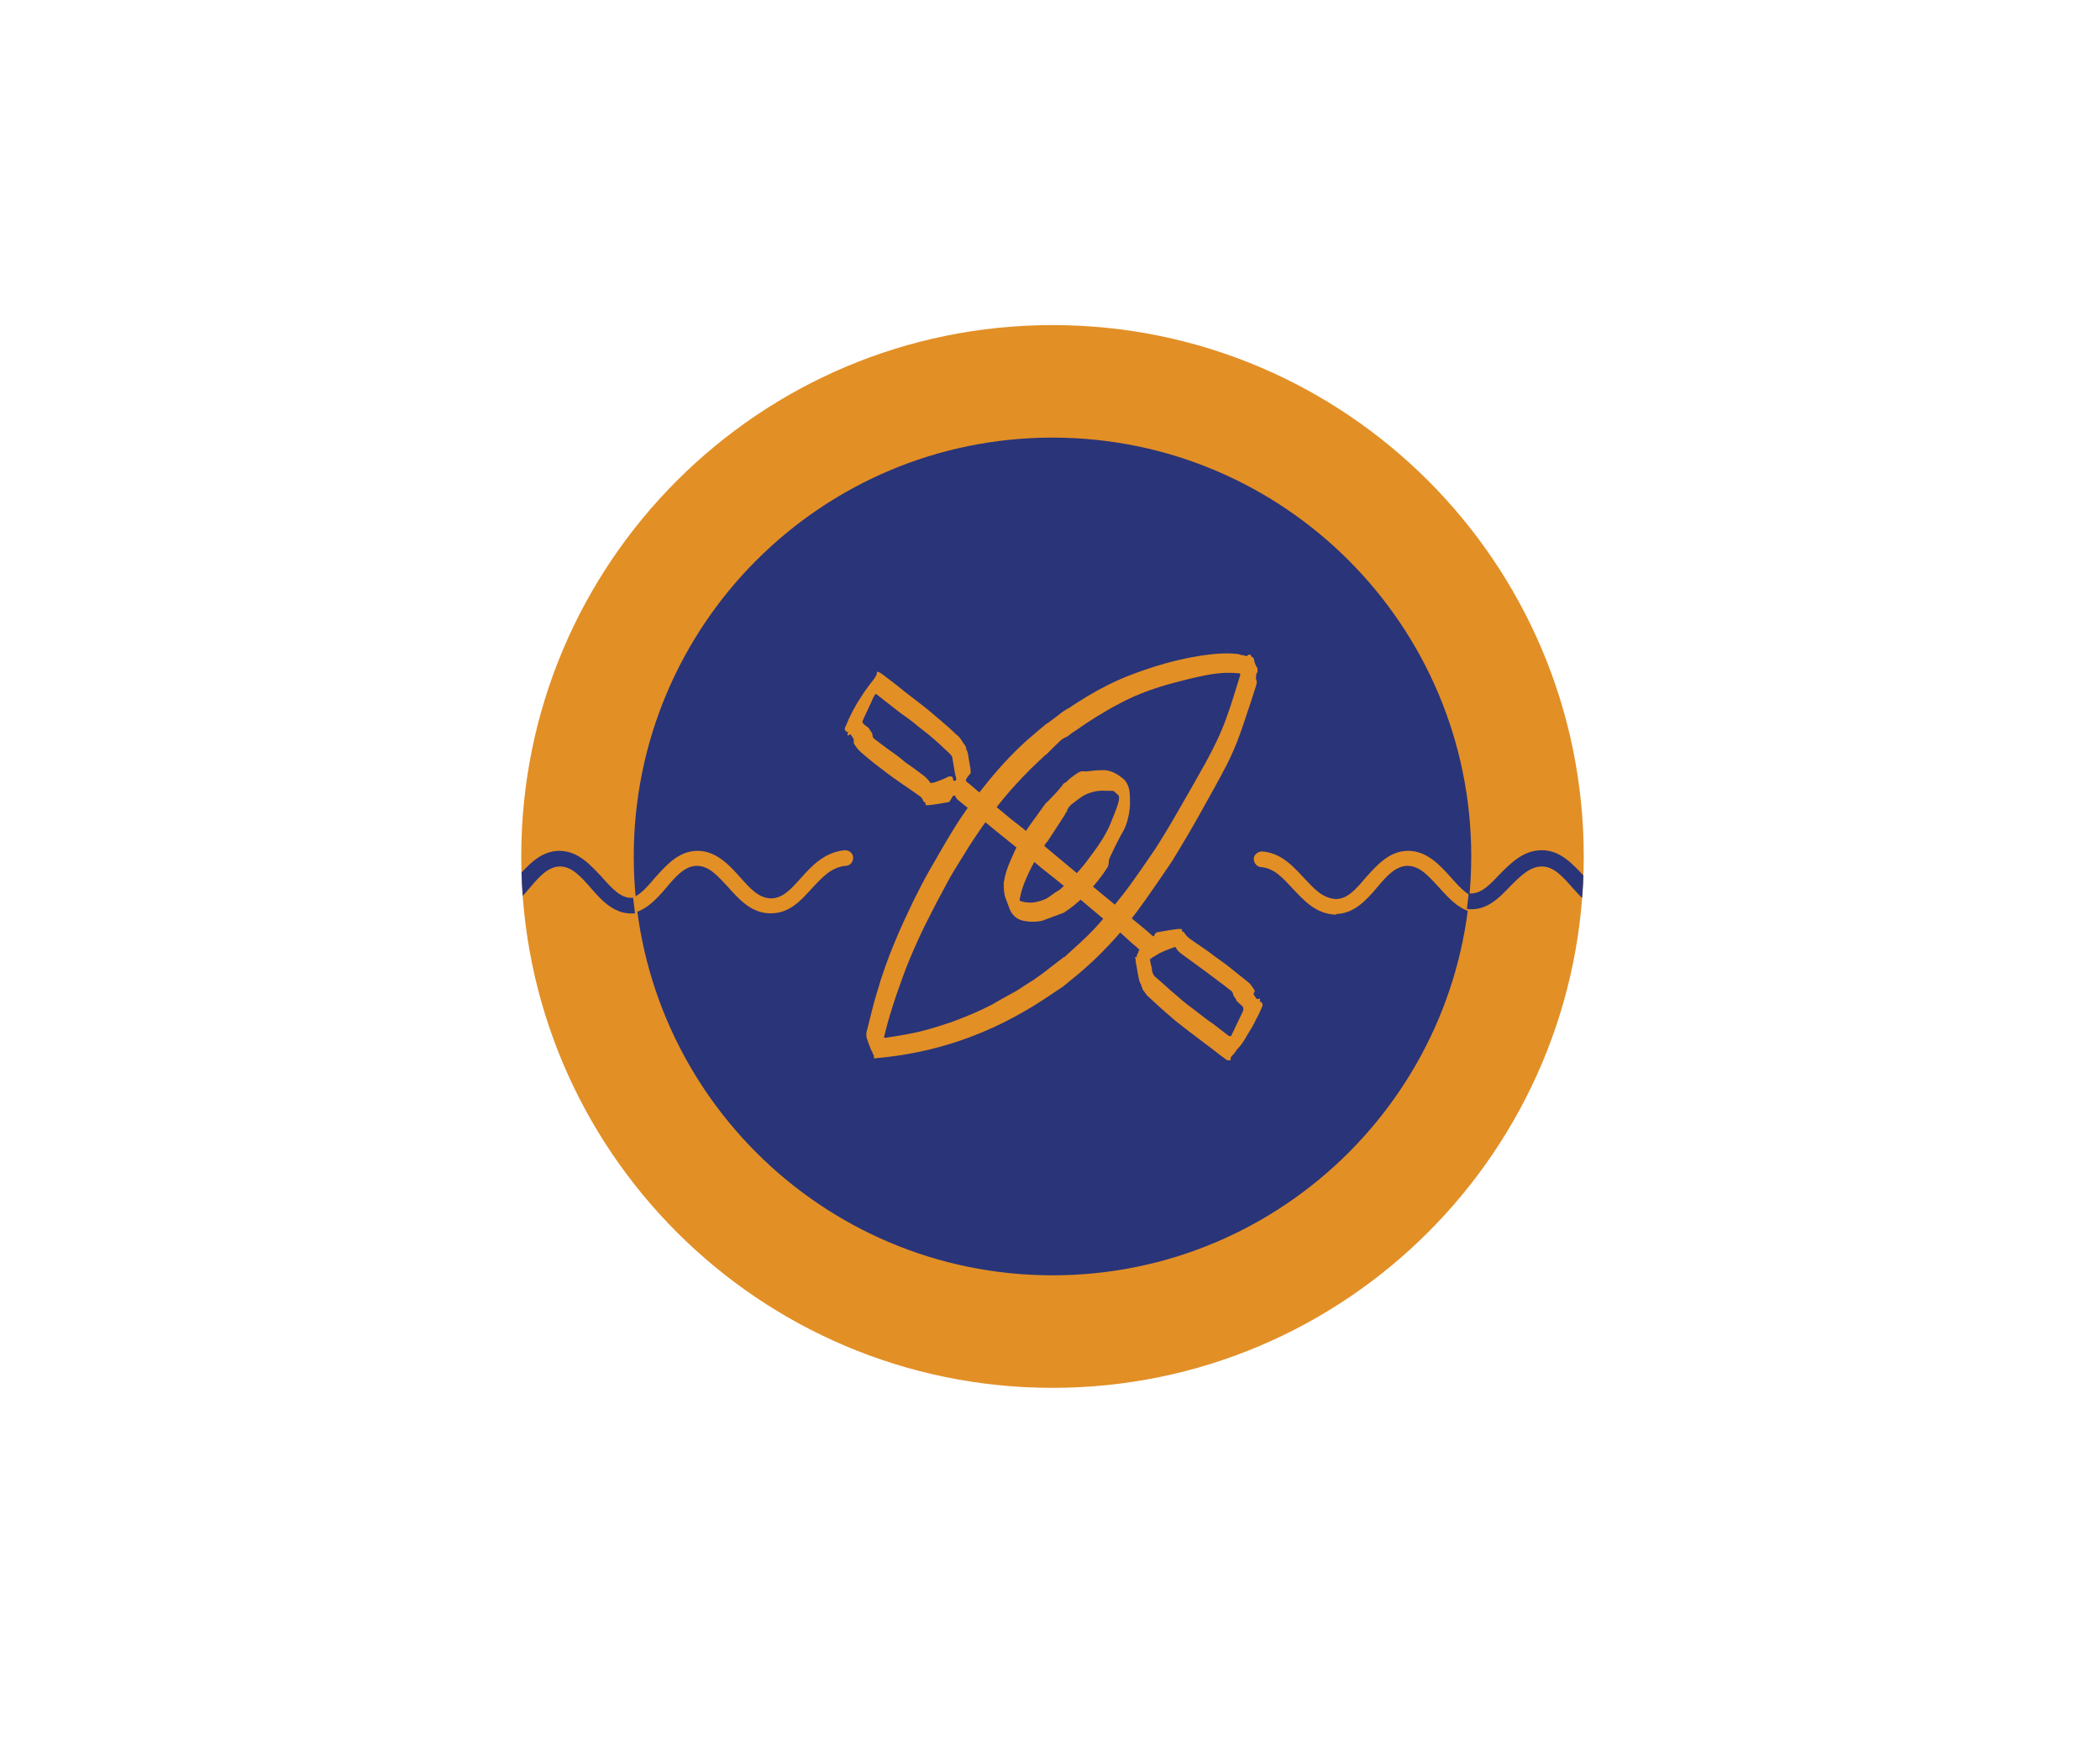
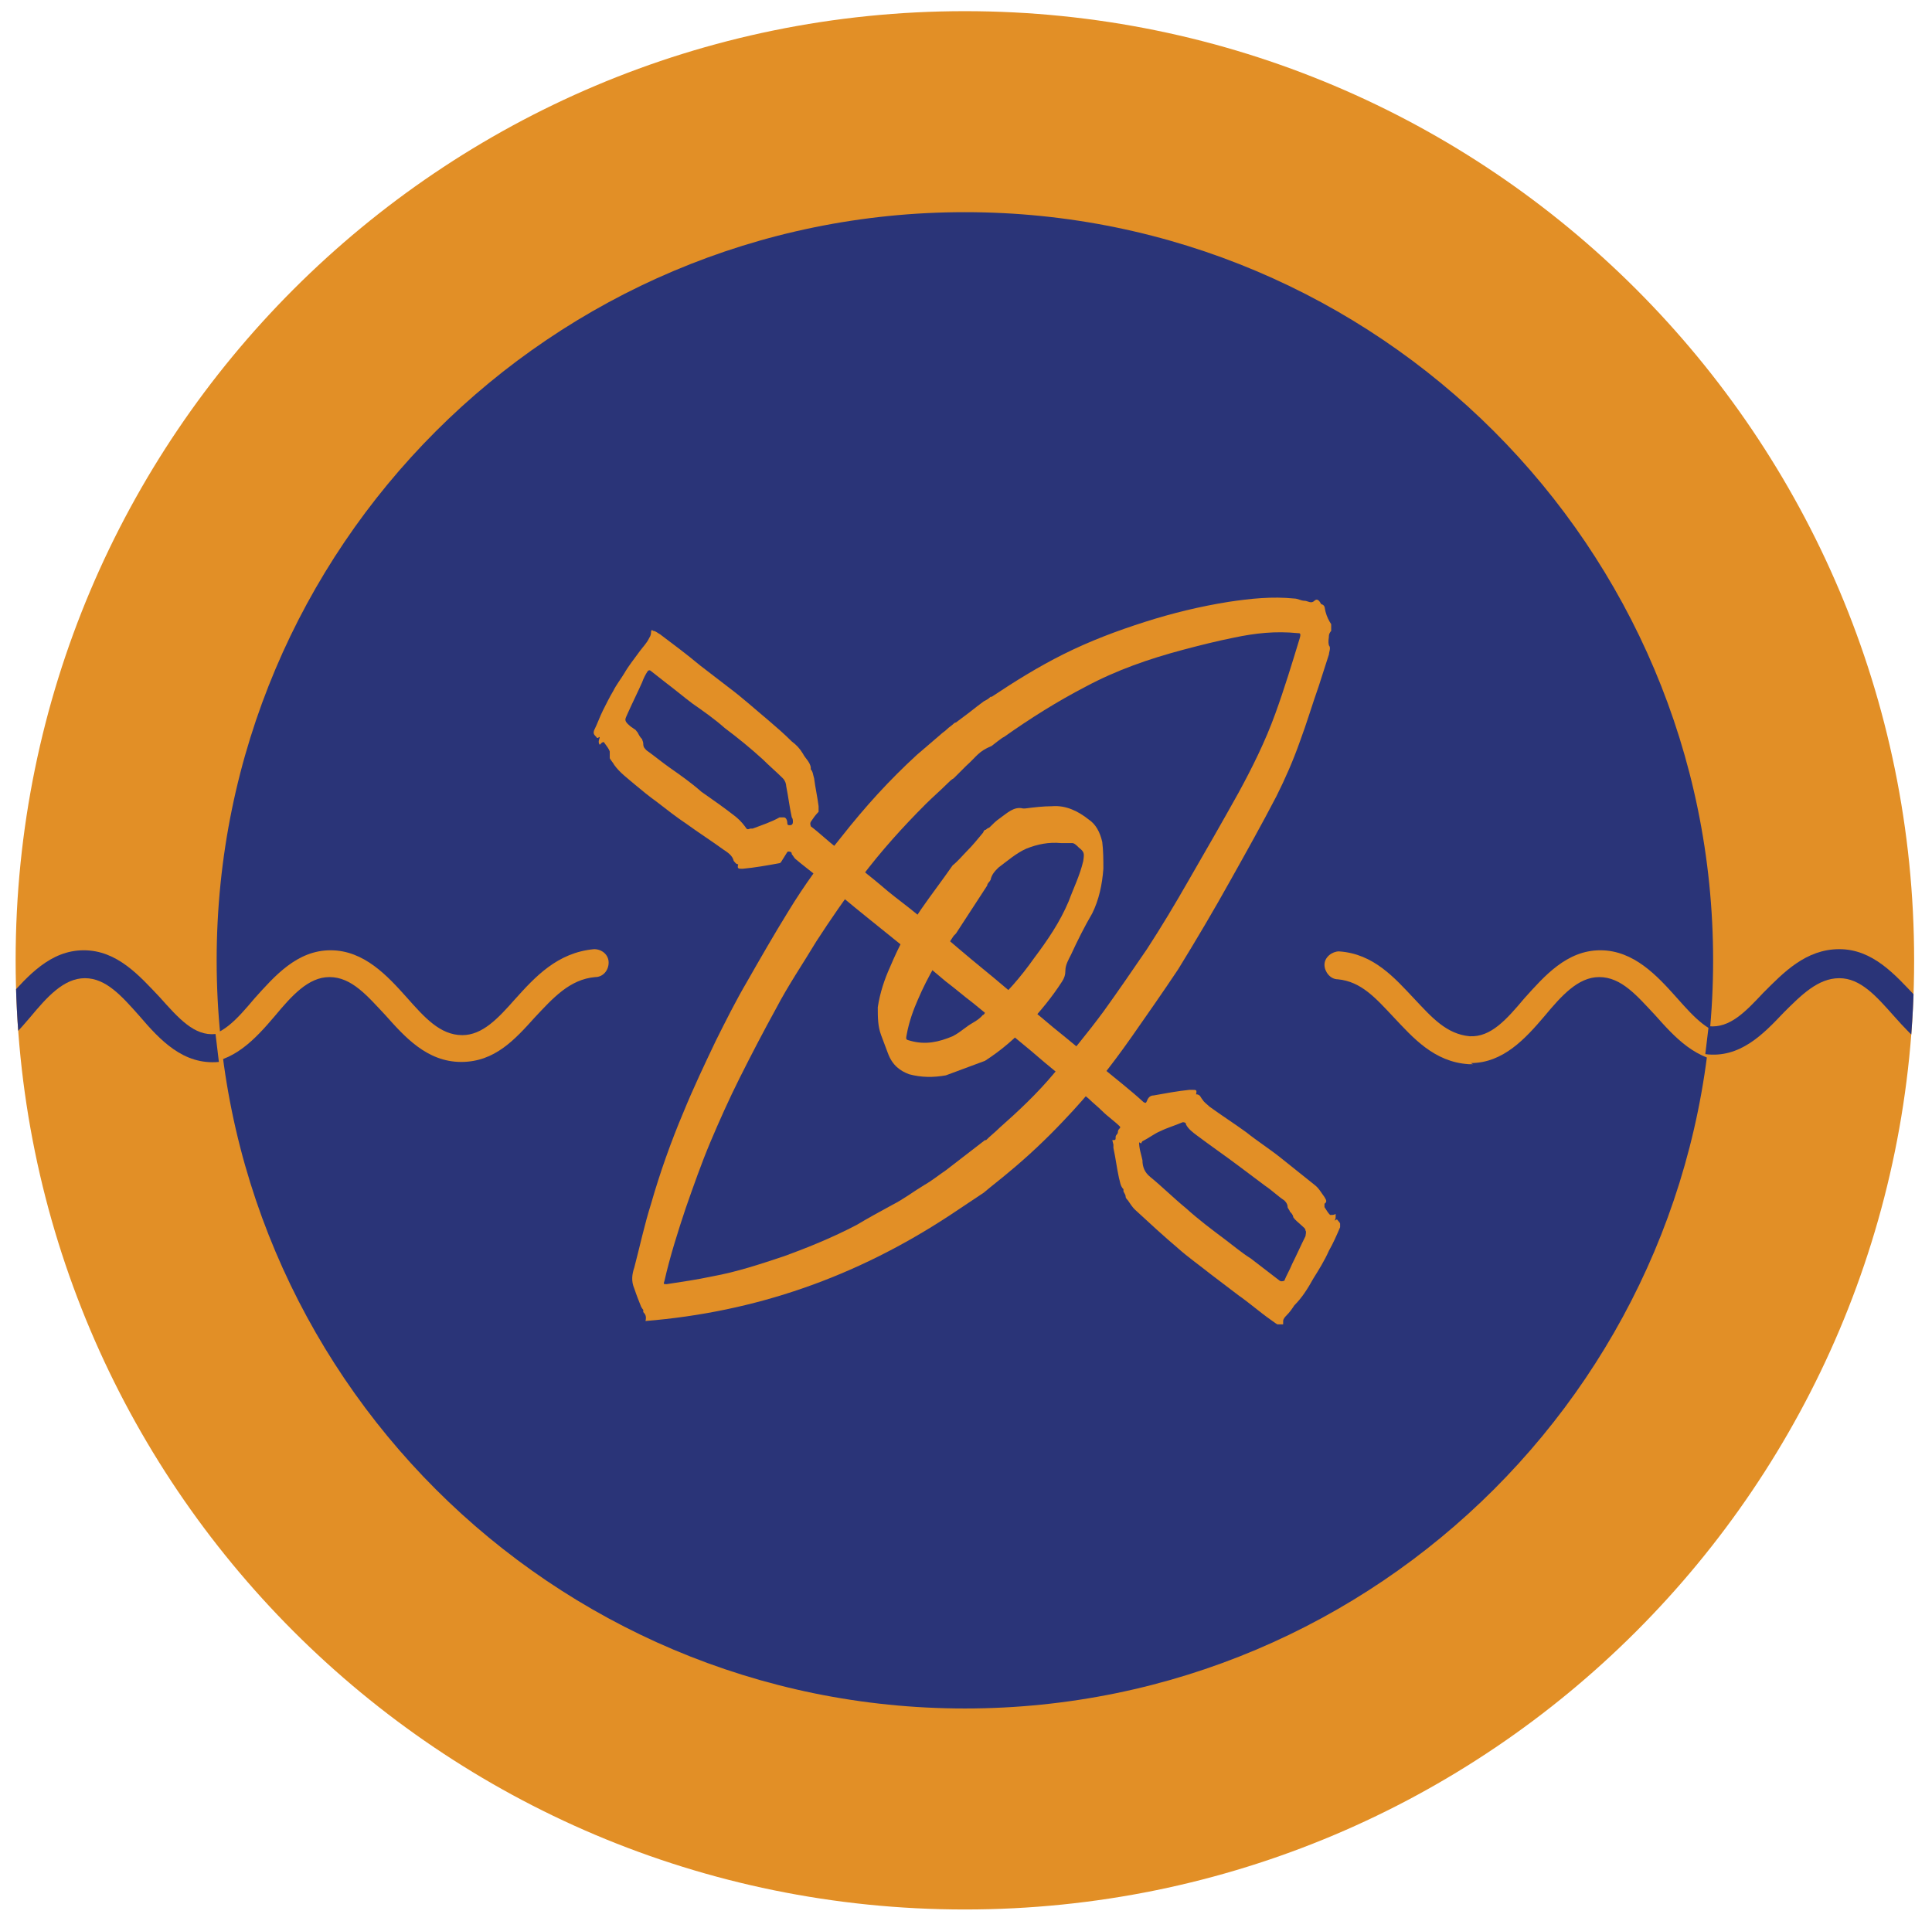
- <svg xmlns="http://www.w3.org/2000/svg" id="Layer_1" version="1.1" viewBox="0 0 336 280">
+ <svg xmlns="http://www.w3.org/2000/svg" id="Layer_1" version="1.1" viewBox="82 51 173 172">
  <defs>
    <style>
      .st0 {
        fill: none;
      }

      .st1 {
        clip-path: url(#clippath-1);
      }

      .st2 {
        fill: #e28f26;
      }

      .st3 {
        fill: #2a3478;
      }

      .st4 {
        clip-path: url(#clippath);
      }
    </style>
    <clipPath id="clippath">
      <rect class="st0" x="134.8" y="104.5" width="67.2" height="65.1" />
    </clipPath>
    <clipPath id="clippath-1">
      <circle class="st0" cx="168.4" cy="137" r="85" />
    </clipPath>
  </defs>
  <circle class="st2" cx="168.4" cy="137" r="85" />
  <circle class="st3" cx="168.4" cy="137" r="67" />
  <g class="st4">
    <path class="st2" d="M170.4,130.3c0-.2.2-.3.3-.5.1-.5.4-.8.7-1.1.8-.6,1.6-1.3,2.5-1.7,1-.4,2-.6,3.1-.5.2,0,.4,0,.6,0,.1,0,.3,0,.4,0,.2,0,.4.2.6.4.5.4.5.5.4,1.2-.3,1.3-.9,2.5-1.3,3.6-.8,1.9-1.9,3.5-3.1,5.1-1.2,1.7-2.5,3.2-4,4.5-.1.1-.3.2-.4.4,0,0,0,0,0,0,0,0,0,0,0,0,0,0-.1.2-.2.2-.4.5-1,.7-1.5,1.1-.4.3-.8.6-1.2.8,0,0,0,0,0,0-1.2.5-2.4.8-3.8.4-.4-.1-.4-.1-.3-.6.2-1.1.6-2.2,1-3.1.9-2.1,2-3.9,3.2-5.7,0,0,.1-.1.2-.2M170.2,146c1.4-.9,2.7-2,3.9-3.3,1.1-1.2,2.1-2.4,3-3.8.2-.3.3-.6.3-1,0-.5.3-1,.5-1.4.6-1.3,1.2-2.5,1.9-3.7.6-1.2.9-2.6,1-4,0-.8,0-1.6-.1-2.4-.2-.9-.6-1.6-1.2-2-1-.8-2.1-1.3-3.3-1.2-.8,0-1.6.1-2.4.2,0,0-.1,0-.2,0-.8-.2-1.4.4-2.1.9-.3.2-.6.5-.9.8,0,0,0,0-.2.1,0,0-.2.2-.2.1-.2.2-.1.2-.2.3-.5.6-.9,1.1-1.4,1.6-.4.4-.8.9-1.3,1.3,0,0,0,0,0,0-.9,1.3-1.9,2.6-2.8,3.9-1.1,1.6-2,3.3-2.8,5.2-.5,1.1-.9,2.3-1.1,3.6,0,.9,0,1.7.3,2.5.2.5.4,1.1.6,1.6.4,1.1,1.1,1.6,1.9,1.9,1.1.3,2.2.3,3.3.1" />
    <path class="st2" d="M166.7,155.8c-.6.4-1.2.9-1.9,1.3-1,.6-1.9,1.3-2.9,1.8-1.1.6-2.2,1.2-3.2,1.8-2.1,1.1-4.3,2-6.5,2.8-2.1.7-4.2,1.4-6.4,1.8-1.4.3-2.8.5-4.1.7-.3,0-.3,0-.2-.3.5-2.2,1.2-4.4,1.9-6.5.7-2,1.4-4,2.2-5.9.8-1.9,1.7-3.9,2.6-5.7,1.1-2.2,2.2-4.3,3.3-6.3,1.1-2.1,2.4-4,3.6-6,1.3-2,2.6-3.9,4-5.7,1.8-2.4,3.8-4.6,5.8-6.6.6-.6,1.3-1.2,1.9-1.8.2-.2.4-.4.6-.5l.2-.2c.3-.3.6-.6.9-.9,1-.9,1.1-1.3,2.3-1.8,0,0,1-.8,1.1-.8,2.4-1.7,4.8-3.2,7.3-4.5,2.8-1.5,5.7-2.5,8.7-3.3,1.5-.4,3.1-.8,4.6-1.1,1.9-.4,3.7-.6,5.7-.4.2,0,.3,0,.2.4-.7,2.3-1.4,4.6-2.2,6.8-.9,2.5-2.1,4.9-3.3,7.1-1.5,2.7-3,5.3-4.5,7.9-1.2,2.1-2.4,4.1-3.7,6.1-1.3,1.9-2.6,3.8-3.9,5.6-1.4,1.9-2.9,3.7-4.4,5.5-1.5,1.8-3.2,3.4-4.9,4.9-.4.4-.8.7-1.2,1.1,0,0,0,0-.1,0M170.1,157.8c.7-.6,1.5-1.2,2.2-1.8,1.7-1.4,3.4-3,5-4.7,2.2-2.3,4.1-4.7,6-7.4,1.4-2,2.8-4,4.2-6.1,1.6-2.6,3.2-5.3,4.7-8,1.4-2.5,2.8-5,4.1-7.5.8-1.6,1.5-3.2,2.1-4.9.6-1.6,1.1-3.3,1.7-5,.3-.9.6-1.9.9-2.8,0-.2.2-.6,0-.8-.1-.4,0-.6,0-.9,0-.1.1-.3.2-.4,0-.2,0-.4,0-.6-.2-.3-.4-.7-.5-1.1-.1-.3,0-.6-.4-.7,0,0,0,0,0,0-.2-.4-.4-.5-.6-.3-.3.3-.6,0-.9,0-.3,0-.6-.2-.9-.2-2-.2-3.9,0-5.9.3-2.5.4-5,1-7.5,1.8-2.5.8-4.9,1.7-7.3,2.9-2.2,1.1-4.3,2.4-6.4,3.8,0,0,0,0,0,0,0,0,0,0-.1,0-.2.2-.4.3-.6.4-.4.3-.8.6-1.3,1-.4.3-.8.6-1.2.9,0,0,0,0,0,0,0,0-.1,0-.2.1h0c-.2.2-.4.3-.6.5-.2.2-.4.3-.6.5-.7.6-1.4,1.2-2.1,1.8-1.2,1.1-2.4,2.3-3.5,3.5-1.1,1.2-2.2,2.5-3.3,3.9-1.7,2.1-3.3,4.3-4.7,6.6-1.3,2.1-2.5,4.2-3.7,6.3-1,1.7-1.9,3.5-2.8,5.3-1,2.1-2,4.2-2.9,6.4-1.1,2.6-2.1,5.4-2.9,8.2-.6,1.9-1,3.8-1.5,5.7-.2.6-.3,1.2,0,1.9.2.6.4,1.1.6,1.6,0,0,0,0,0,0,0,0,.1.2.2.3,0,0,0,.2,0,.2.2.2.3.4.2.8,9.8-.8,18.8-3.9,27.3-9.5" />
    <path class="st2" d="M184,153.3c0,.6.2,1.1.3,1.6,0,.6.2,1.1.7,1.5,1.1.9,2.1,1.9,3.2,2.8,1.1,1,2.3,1.9,3.5,2.8.8.6,1.5,1.2,2.3,1.7.9.7,1.7,1.3,2.6,2,.2.1.3,0,.4,0,.2-.5.5-1,.7-1.5.4-.8.8-1.7,1.2-2.5,0-.1.1-.4,0-.5,0-.2-.2-.3-.4-.5-.2-.2-.5-.4-.7-.7,0-.2-.2-.4-.3-.5,0-.1-.2-.3-.2-.4,0-.3-.2-.5-.3-.6-.6-.4-1.1-.9-1.7-1.3-.8-.6-1.6-1.2-2.4-1.8-1.2-.9-2.5-1.8-3.7-2.7-.4-.3-.8-.6-1-1,0-.2-.2-.2-.3-.2-.7.3-1.4.5-2,.8-.5.2-1,.6-1.6.9,0,0-.1.1-.1.2M153,124.6c0-.1,0-.3-.1-.4-.2-.9-.3-1.8-.5-2.8,0-.2-.1-.5-.3-.7-.6-.6-1.2-1.1-1.8-1.7-1.1-1-2.2-1.9-3.4-2.8-.9-.8-1.9-1.5-2.9-2.2-.8-.6-1.5-1.2-2.3-1.8-.5-.4-.9-.7-1.4-1.1-.1-.1-.2-.1-.3,0-.2.3-.4.7-.5,1-.4.9-.9,1.9-1.3,2.8-.2.5-.4.6.2,1.1.1.1.3.2.4.3.1,0,.2.2.3.3.1.2.2.4.4.6,0,.1.1.2.1.4,0,.3.1.4.3.6.7.5,1.3,1,2,1.5,1,.7,2,1.4,2.9,2.2,1,.7,2,1.4,2.9,2.1.4.3.7.6,1,1,.2.3.2.3.5.2,0,0,.1,0,.2,0,.8-.3,1.7-.6,2.4-1,.1,0,.2,0,.4,0,.2,0,.3.3.3.5,0,.1,0,.2.2.2.1,0,.3,0,.3-.3M181.6,153.1c.3,0,.3,0,.3-.3,0,0,0-.1.1-.2,0,0,.1-.1.1-.2,0-.1,0-.2.2-.4,0,0,0,0,0-.1-.5-.5-1.1-.9-1.6-1.4-.4-.4-.8-.7-1.2-1.1-.7-.6-1.4-1.1-2.1-1.7-.8-.7-1.7-1.4-2.5-2.1-.8-.7-1.7-1.4-2.5-2.1-1.1-.9-2.2-1.8-3.3-2.7-.8-.6-1.6-1.3-2.4-1.9-1.3-1.1-2.6-2.2-3.9-3.2-1-.8-2.1-1.7-3.1-2.5-1.5-1.2-2.9-2.4-4.4-3.6-.7-.6-1.4-1.1-2.1-1.7-.1-.1-.2-.3-.3-.4,0,0,0-.2-.1-.2,0,0-.2-.1-.3,0-.2.3-.3.5-.5.8,0,0-.1.2-.2.2-1.1.2-2.2.4-3.3.5-.4,0-.5,0-.4-.4-.2,0-.3-.2-.4-.3,0,0,0,0,0,0-.1-.5-.6-.8-.9-1-1.1-.8-2.2-1.5-3.3-2.3-.9-.6-1.8-1.3-2.7-2-.7-.5-1.3-1-1.9-1.5-.7-.6-1.4-1.1-1.9-1.8-.1-.2-.3-.4-.4-.6,0,0,0-.2,0-.3,0-.1,0-.2,0-.3-.1-.3-.3-.5-.5-.8,0-.1-.2,0-.2,0,0,0-.1.1-.2.2-.2-.3,0-.5,0-.7,0,0,0,0,0,0-.1,0-.2.2-.3,0-.2-.2-.3-.3-.2-.6.3-.6.5-1.2.8-1.8.3-.6.6-1.2.9-1.7.3-.6.7-1.1,1-1.6.4-.7.9-1.3,1.4-2,.3-.4.6-.7.8-1.1.1-.2.2-.3.2-.6,0-.2.1-.2.2-.1.2,0,.4.2.6.3,1.2.9,2.4,1.8,3.6,2.8.9.7,1.7,1.3,2.6,2,1.2.9,2.3,1.9,3.5,2.9.7.6,1.4,1.2,2.1,1.9.4.3.7.6,1,1.1.2.4.6.7.7,1.2,0,0,0,.1,0,.2.2.2.2.5.3.8.1.8.3,1.7.4,2.5,0,.2,0,.3,0,.5-.3.3-.5.6-.7.9-.1.2,0,.3,0,.4.8.6,1.5,1.3,2.3,1.9.5.4,1.1.8,1.6,1.3.7.8,1.6,1.4,2.4,2.1.8.7,1.6,1.3,2.5,2,1.5,1.2,3,2.4,4.5,3.7,1.4,1.2,2.8,2.3,4.2,3.5,1.4,1.2,2.8,2.3,4.2,3.5,1.5,1.2,2.9,2.4,4.4,3.6,1.2,1,2.5,2,3.7,3.1.2.1.2.1.3-.1.1-.3.3-.5.6-.5,1.1-.2,2.2-.4,3.2-.5,0,0,.2,0,.3,0,.3,0,.4,0,.3.4,0,0,0,0,0,0,.4,0,.4.3.6.5.1.2.4.4.6.6,1.1.8,2.2,1.5,3.3,2.3,1,.8,2.1,1.5,3.1,2.3,1,.8,2,1.6,3,2.4.4.3.6.7.9,1.1.1.2.3.4,0,.6,0,0,0,.2,0,.3.2.3.3.5.5.7,0,0,.1,0,.2,0,0,0,.2,0,.3-.1,0,.1,0,.2,0,.3,0,0,0,.2-.1.3,0,0,0,0,0,0,.1,0,.2-.2.3,0,.2.2.3.4.2.6-.3.7-.6,1.4-1,2.1-.4.9-.9,1.7-1.4,2.5-.5.9-1,1.7-1.7,2.4-.2.3-.4.6-.7.9-.1.1-.3.3-.3.5,0,0,0,.1,0,.2,0,.2,0,.3-.3.2-.3-.1-.5-.3-.8-.5-1-.7-1.9-1.5-2.9-2.2-.8-.6-1.7-1.3-2.5-1.9-1-.8-2-1.5-2.9-2.3-1.3-1.1-2.6-2.3-3.9-3.5-.2-.2-.4-.5-.6-.8,0,0-.2-.2-.2-.3,0-.2-.1-.3-.2-.5,0,0,0-.1,0-.2-.3-.3-.3-.7-.4-1-.2-.9-.3-1.8-.5-2.7,0,0,0-.2,0-.3" />
  </g>
  <path class="st2" d="M100.2,146.3c-.1,0-.3,0-.4,0-3.1-.2-5-2.4-6.7-4.2-1.6-1.7-2.9-3.2-5-3.4-.7,0-1.2-.7-1.2-1.3,0-.7.6-1.2,1.3-1.2,3.1.2,5,2.4,6.7,4.2,1.6,1.7,2.9,3.2,5,3.4,1.9.1,3.3-1.5,4.9-3.4,1.8-2,3.8-4.3,6.8-4.3h0c3,0,5.1,2.3,6.8,4.2,1.6,1.8,3,3.4,5,3.4h0c1.8,0,3.2-1.5,4.7-3.2,1.8-2,3.8-4.2,7.1-4.5.7,0,1.3.5,1.3,1.2,0,.7-.5,1.3-1.2,1.3-2.3.2-3.8,1.9-5.4,3.6-1.8,2-3.6,4-6.6,4h0c-3.1,0-5.1-2.3-6.8-4.2-1.6-1.7-3-3.4-5-3.4h0c-1.9,0-3.4,1.7-4.9,3.5-1.7,2-3.7,4.2-6.6,4.2Z" />
  <path class="st2" d="M213.9,146.3c-.1,0-.3,0-.4,0-3.1-.2-5-2.4-6.7-4.2-1.6-1.7-2.9-3.2-5-3.4-.7,0-1.2-.7-1.2-1.3,0-.7.7-1.2,1.3-1.2,3.1.2,5,2.4,6.7,4.2,1.6,1.7,2.9,3.2,5,3.4,1.9.1,3.3-1.5,4.9-3.4,1.8-2,3.8-4.3,6.8-4.3h0c3,0,5.1,2.3,6.8,4.2,1.6,1.8,3,3.4,5,3.4h0c1.8,0,3.2-1.5,4.7-3.2,1.8-2,3.8-4.2,7.1-4.5.7,0,1.3.5,1.3,1.2,0,.7-.5,1.3-1.2,1.3-2.3.2-3.8,1.9-5.4,3.6-1.8,2-3.6,4-6.6,4h0c-3.1,0-5.1-2.3-6.8-4.2-1.6-1.7-3-3.4-5-3.4h0c-1.9,0-3.4,1.7-4.9,3.5-1.7,2-3.7,4.2-6.6,4.2Z" />
  <g class="st1">
    <path class="st3" d="M78,146.3c-.1,0-.3,0-.4,0l.2-2.5c1.9.1,3.3-1.5,4.9-3.4,1.8-2,3.8-4.3,6.8-4.3h0c3,0,5,2.3,6.8,4.2,1.7,1.9,3.1,3.5,5,3.3l.3,2.5c-3.2.3-5.3-2-7.1-4.1-1.6-1.8-3-3.4-4.9-3.4h0c-1.9,0-3.4,1.7-4.9,3.5-1.7,2-3.7,4.2-6.6,4.2Z" />
    <path class="st3" d="M258.1,146.1c-2.8,0-4.8-2.2-6.5-4.1-1.6-1.8-3-3.4-4.9-3.4h0c-1.9,0-3.4,1.5-5,3.1-1.8,1.9-3.9,4.1-7,3.7l.3-2.5c1.9.2,3.3-1.3,4.9-3,1.8-1.8,3.8-3.9,6.8-3.9h0c3,0,5,2.3,6.8,4.2,1.7,1.9,3.1,3.5,5,3.3l.3,2.5c-.2,0-.4,0-.6,0Z" />
  </g>
</svg>
